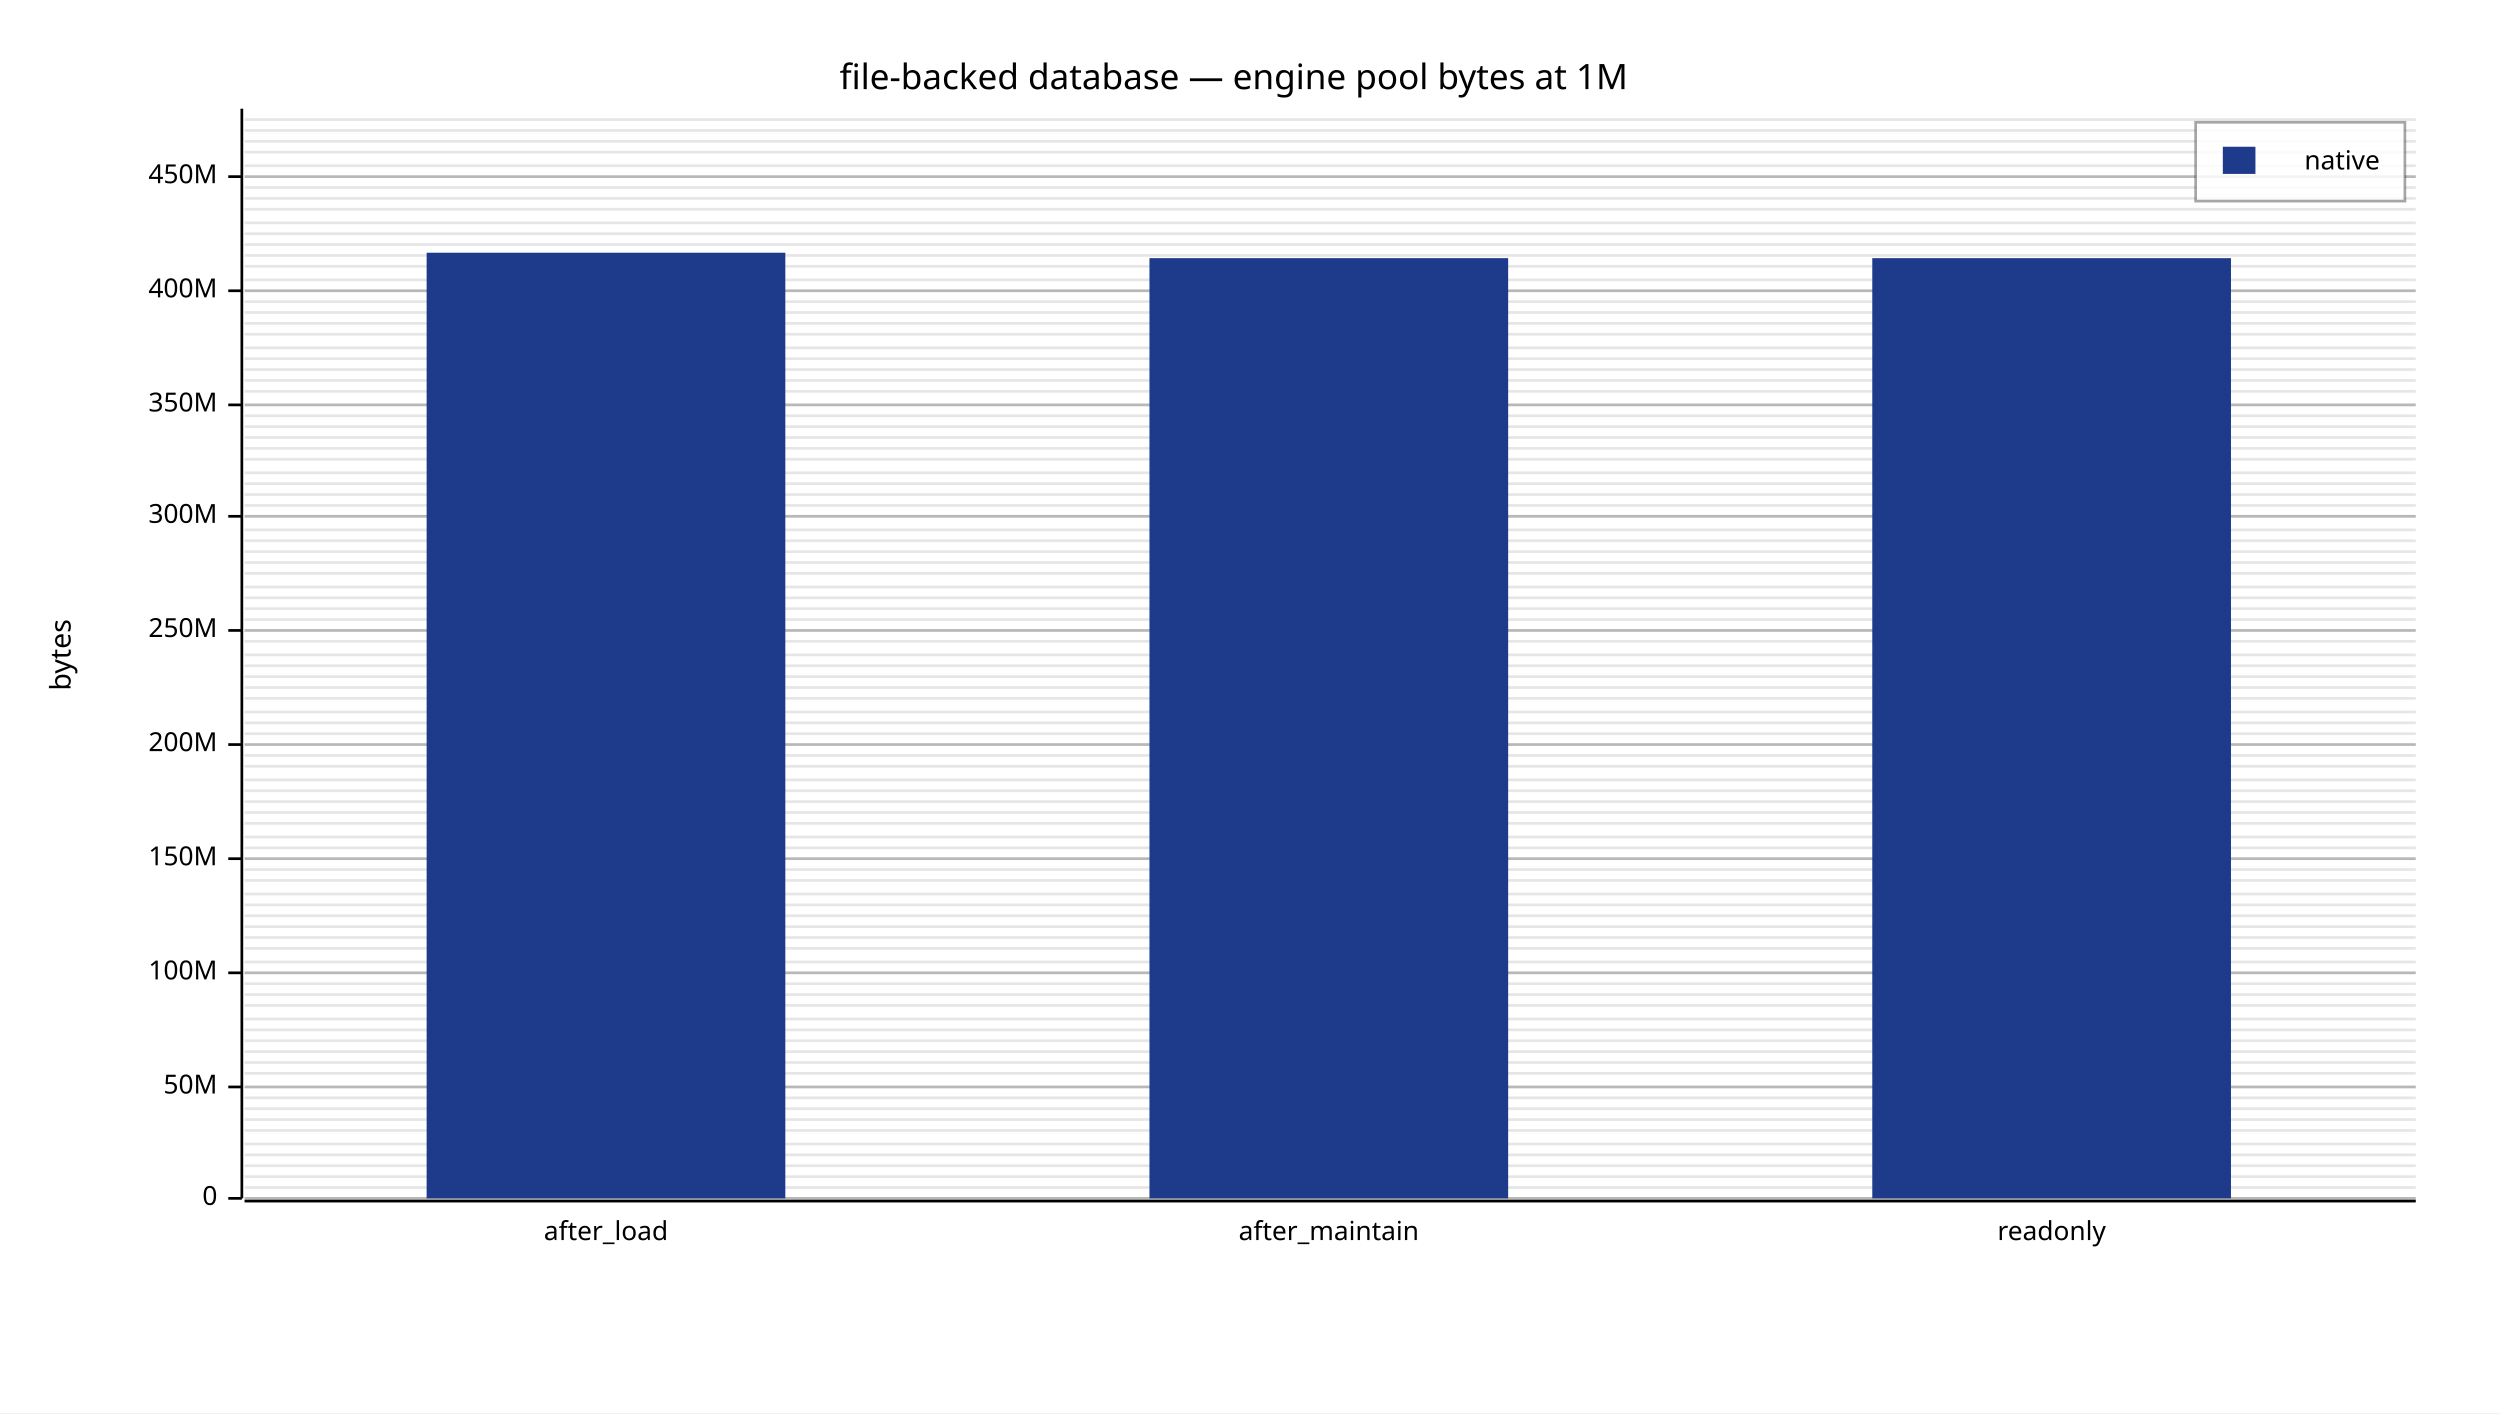
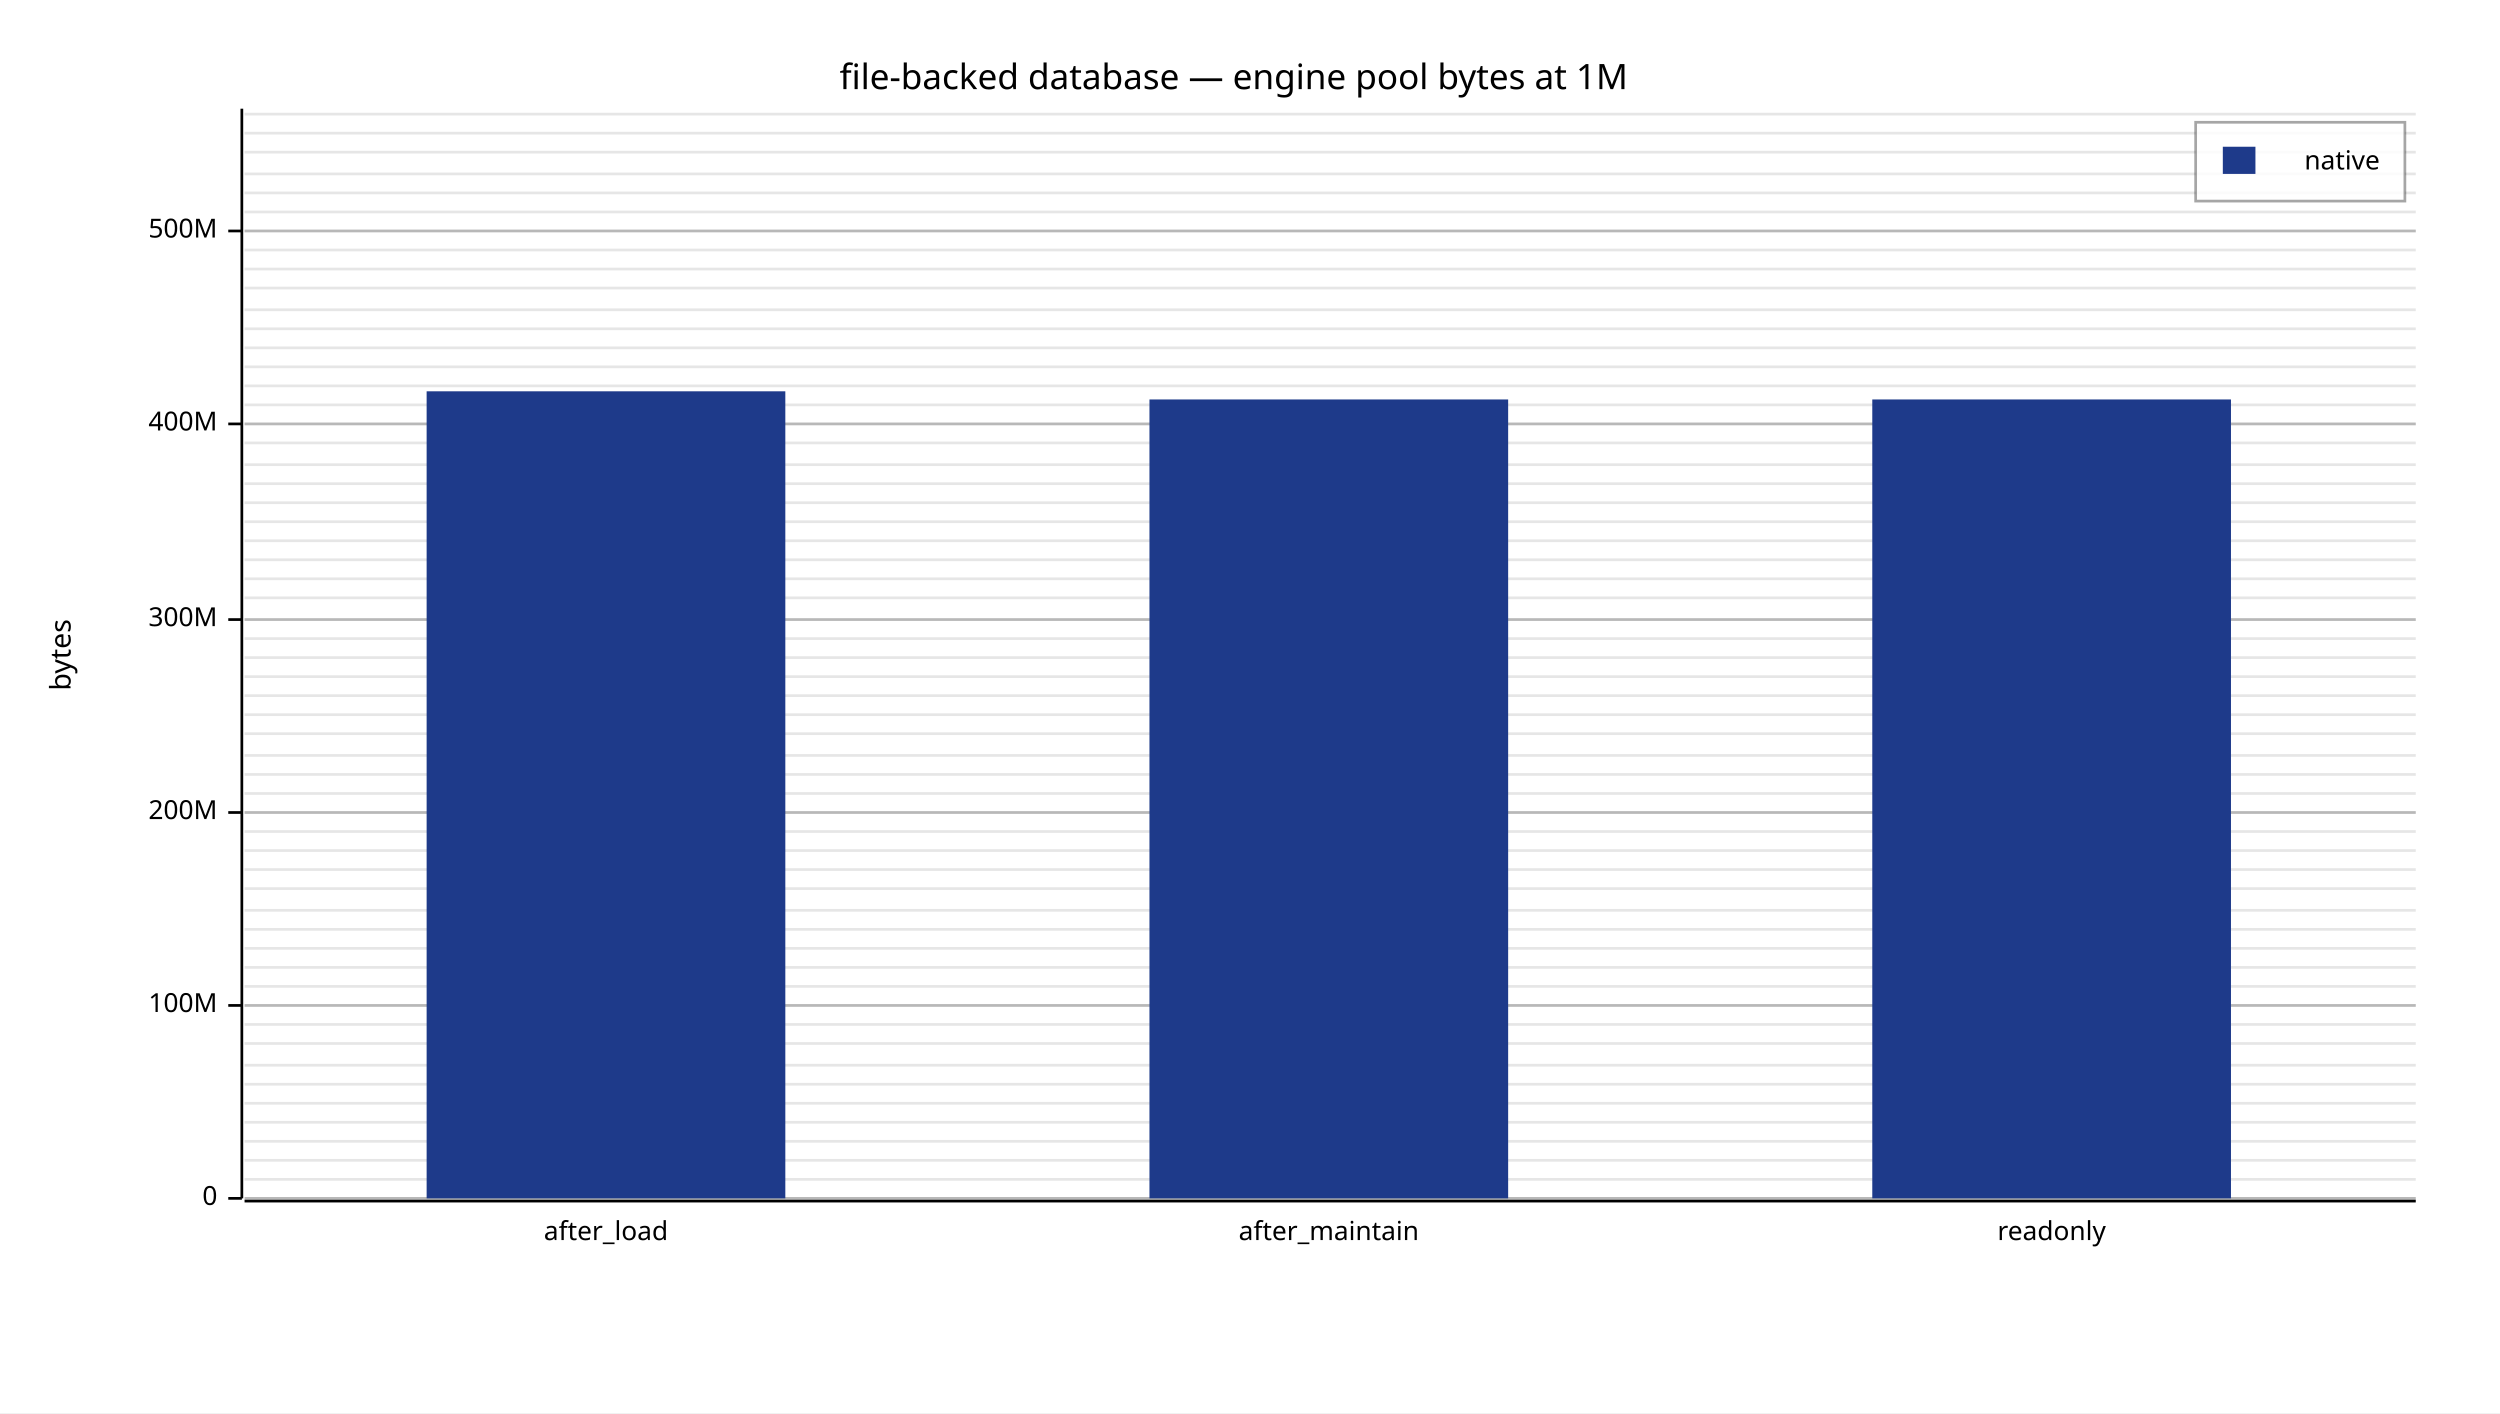
<svg xmlns="http://www.w3.org/2000/svg" width="920" height="520" viewBox="0 0 920 520">
  <rect x="0" y="0" width="920" height="520" opacity="1" fill="#FFFFFF" stroke="none" />
  <text x="454" y="23" dy="0.76em" text-anchor="middle" font-family="sans-serif" font-size="12.903" opacity="1" fill="#000000">
file-backed database — engine pool bytes at 1M
</text>
  <line opacity="0.1" stroke="#000000" stroke-width="1" x1="90" y1="441" x2="889" y2="441" />
-   <line opacity="0.1" stroke="#000000" stroke-width="1" x1="90" y1="437" x2="889" y2="437" />
-   <line opacity="0.1" stroke="#000000" stroke-width="1" x1="90" y1="433" x2="889" y2="433" />
-   <line opacity="0.1" stroke="#000000" stroke-width="1" x1="90" y1="429" x2="889" y2="429" />
-   <line opacity="0.1" stroke="#000000" stroke-width="1" x1="90" y1="425" x2="889" y2="425" />
-   <line opacity="0.1" stroke="#000000" stroke-width="1" x1="90" y1="421" x2="889" y2="421" />
-   <line opacity="0.1" stroke="#000000" stroke-width="1" x1="90" y1="416" x2="889" y2="416" />
-   <line opacity="0.1" stroke="#000000" stroke-width="1" x1="90" y1="412" x2="889" y2="412" />
-   <line opacity="0.1" stroke="#000000" stroke-width="1" x1="90" y1="408" x2="889" y2="408" />
-   <line opacity="0.1" stroke="#000000" stroke-width="1" x1="90" y1="404" x2="889" y2="404" />
-   <line opacity="0.1" stroke="#000000" stroke-width="1" x1="90" y1="400" x2="889" y2="400" />
-   <line opacity="0.1" stroke="#000000" stroke-width="1" x1="90" y1="395" x2="889" y2="395" />
-   <line opacity="0.1" stroke="#000000" stroke-width="1" x1="90" y1="391" x2="889" y2="391" />
-   <line opacity="0.1" stroke="#000000" stroke-width="1" x1="90" y1="387" x2="889" y2="387" />
-   <line opacity="0.1" stroke="#000000" stroke-width="1" x1="90" y1="383" x2="889" y2="383" />
-   <line opacity="0.1" stroke="#000000" stroke-width="1" x1="90" y1="379" x2="889" y2="379" />
-   <line opacity="0.1" stroke="#000000" stroke-width="1" x1="90" y1="375" x2="889" y2="375" />
+   <line opacity="0.1" stroke="#000000" stroke-width="1" x1="90" y1="434" x2="889" y2="434" />
+   <line opacity="0.1" stroke="#000000" stroke-width="1" x1="90" y1="427" x2="889" y2="427" />
+   <line opacity="0.1" stroke="#000000" stroke-width="1" x1="90" y1="420" x2="889" y2="420" />
+   <line opacity="0.1" stroke="#000000" stroke-width="1" x1="90" y1="413" x2="889" y2="413" />
+   <line opacity="0.1" stroke="#000000" stroke-width="1" x1="90" y1="406" x2="889" y2="406" />
+   <line opacity="0.1" stroke="#000000" stroke-width="1" x1="90" y1="399" x2="889" y2="399" />
+   <line opacity="0.1" stroke="#000000" stroke-width="1" x1="90" y1="392" x2="889" y2="392" />
+   <line opacity="0.1" stroke="#000000" stroke-width="1" x1="90" y1="384" x2="889" y2="384" />
+   <line opacity="0.1" stroke="#000000" stroke-width="1" x1="90" y1="377" x2="889" y2="377" />
  <line opacity="0.1" stroke="#000000" stroke-width="1" x1="90" y1="370" x2="889" y2="370" />
-   <line opacity="0.1" stroke="#000000" stroke-width="1" x1="90" y1="366" x2="889" y2="366" />
-   <line opacity="0.1" stroke="#000000" stroke-width="1" x1="90" y1="362" x2="889" y2="362" />
-   <line opacity="0.1" stroke="#000000" stroke-width="1" x1="90" y1="358" x2="889" y2="358" />
-   <line opacity="0.1" stroke="#000000" stroke-width="1" x1="90" y1="354" x2="889" y2="354" />
+   <line opacity="0.1" stroke="#000000" stroke-width="1" x1="90" y1="363" x2="889" y2="363" />
+   <line opacity="0.1" stroke="#000000" stroke-width="1" x1="90" y1="356" x2="889" y2="356" />
  <line opacity="0.1" stroke="#000000" stroke-width="1" x1="90" y1="349" x2="889" y2="349" />
-   <line opacity="0.1" stroke="#000000" stroke-width="1" x1="90" y1="345" x2="889" y2="345" />
-   <line opacity="0.1" stroke="#000000" stroke-width="1" x1="90" y1="341" x2="889" y2="341" />
-   <line opacity="0.1" stroke="#000000" stroke-width="1" x1="90" y1="337" x2="889" y2="337" />
-   <line opacity="0.1" stroke="#000000" stroke-width="1" x1="90" y1="333" x2="889" y2="333" />
-   <line opacity="0.1" stroke="#000000" stroke-width="1" x1="90" y1="329" x2="889" y2="329" />
-   <line opacity="0.1" stroke="#000000" stroke-width="1" x1="90" y1="324" x2="889" y2="324" />
+   <line opacity="0.1" stroke="#000000" stroke-width="1" x1="90" y1="342" x2="889" y2="342" />
+   <line opacity="0.1" stroke="#000000" stroke-width="1" x1="90" y1="335" x2="889" y2="335" />
+   <line opacity="0.1" stroke="#000000" stroke-width="1" x1="90" y1="327" x2="889" y2="327" />
  <line opacity="0.1" stroke="#000000" stroke-width="1" x1="90" y1="320" x2="889" y2="320" />
-   <line opacity="0.1" stroke="#000000" stroke-width="1" x1="90" y1="316" x2="889" y2="316" />
-   <line opacity="0.1" stroke="#000000" stroke-width="1" x1="90" y1="312" x2="889" y2="312" />
-   <line opacity="0.1" stroke="#000000" stroke-width="1" x1="90" y1="308" x2="889" y2="308" />
-   <line opacity="0.1" stroke="#000000" stroke-width="1" x1="90" y1="303" x2="889" y2="303" />
+   <line opacity="0.1" stroke="#000000" stroke-width="1" x1="90" y1="313" x2="889" y2="313" />
+   <line opacity="0.1" stroke="#000000" stroke-width="1" x1="90" y1="306" x2="889" y2="306" />
  <line opacity="0.1" stroke="#000000" stroke-width="1" x1="90" y1="299" x2="889" y2="299" />
-   <line opacity="0.1" stroke="#000000" stroke-width="1" x1="90" y1="295" x2="889" y2="295" />
-   <line opacity="0.1" stroke="#000000" stroke-width="1" x1="90" y1="291" x2="889" y2="291" />
-   <line opacity="0.1" stroke="#000000" stroke-width="1" x1="90" y1="287" x2="889" y2="287" />
-   <line opacity="0.1" stroke="#000000" stroke-width="1" x1="90" y1="282" x2="889" y2="282" />
+   <line opacity="0.1" stroke="#000000" stroke-width="1" x1="90" y1="292" x2="889" y2="292" />
+   <line opacity="0.1" stroke="#000000" stroke-width="1" x1="90" y1="285" x2="889" y2="285" />
  <line opacity="0.1" stroke="#000000" stroke-width="1" x1="90" y1="278" x2="889" y2="278" />
-   <line opacity="0.1" stroke="#000000" stroke-width="1" x1="90" y1="274" x2="889" y2="274" />
  <line opacity="0.1" stroke="#000000" stroke-width="1" x1="90" y1="270" x2="889" y2="270" />
-   <line opacity="0.1" stroke="#000000" stroke-width="1" x1="90" y1="266" x2="889" y2="266" />
-   <line opacity="0.1" stroke="#000000" stroke-width="1" x1="90" y1="262" x2="889" y2="262" />
-   <line opacity="0.1" stroke="#000000" stroke-width="1" x1="90" y1="257" x2="889" y2="257" />
-   <line opacity="0.1" stroke="#000000" stroke-width="1" x1="90" y1="253" x2="889" y2="253" />
+   <line opacity="0.1" stroke="#000000" stroke-width="1" x1="90" y1="263" x2="889" y2="263" />
+   <line opacity="0.1" stroke="#000000" stroke-width="1" x1="90" y1="256" x2="889" y2="256" />
  <line opacity="0.1" stroke="#000000" stroke-width="1" x1="90" y1="249" x2="889" y2="249" />
-   <line opacity="0.1" stroke="#000000" stroke-width="1" x1="90" y1="245" x2="889" y2="245" />
-   <line opacity="0.1" stroke="#000000" stroke-width="1" x1="90" y1="241" x2="889" y2="241" />
-   <line opacity="0.1" stroke="#000000" stroke-width="1" x1="90" y1="236" x2="889" y2="236" />
-   <line opacity="0.1" stroke="#000000" stroke-width="1" x1="90" y1="232" x2="889" y2="232" />
+   <line opacity="0.1" stroke="#000000" stroke-width="1" x1="90" y1="242" x2="889" y2="242" />
+   <line opacity="0.1" stroke="#000000" stroke-width="1" x1="90" y1="235" x2="889" y2="235" />
  <line opacity="0.1" stroke="#000000" stroke-width="1" x1="90" y1="228" x2="889" y2="228" />
-   <line opacity="0.1" stroke="#000000" stroke-width="1" x1="90" y1="224" x2="889" y2="224" />
  <line opacity="0.1" stroke="#000000" stroke-width="1" x1="90" y1="220" x2="889" y2="220" />
-   <line opacity="0.1" stroke="#000000" stroke-width="1" x1="90" y1="216" x2="889" y2="216" />
-   <line opacity="0.1" stroke="#000000" stroke-width="1" x1="90" y1="211" x2="889" y2="211" />
-   <line opacity="0.1" stroke="#000000" stroke-width="1" x1="90" y1="207" x2="889" y2="207" />
-   <line opacity="0.1" stroke="#000000" stroke-width="1" x1="90" y1="203" x2="889" y2="203" />
+   <line opacity="0.1" stroke="#000000" stroke-width="1" x1="90" y1="213" x2="889" y2="213" />
+   <line opacity="0.1" stroke="#000000" stroke-width="1" x1="90" y1="206" x2="889" y2="206" />
  <line opacity="0.1" stroke="#000000" stroke-width="1" x1="90" y1="199" x2="889" y2="199" />
-   <line opacity="0.1" stroke="#000000" stroke-width="1" x1="90" y1="195" x2="889" y2="195" />
-   <line opacity="0.1" stroke="#000000" stroke-width="1" x1="90" y1="190" x2="889" y2="190" />
-   <line opacity="0.1" stroke="#000000" stroke-width="1" x1="90" y1="186" x2="889" y2="186" />
-   <line opacity="0.1" stroke="#000000" stroke-width="1" x1="90" y1="182" x2="889" y2="182" />
+   <line opacity="0.1" stroke="#000000" stroke-width="1" x1="90" y1="192" x2="889" y2="192" />
+   <line opacity="0.1" stroke="#000000" stroke-width="1" x1="90" y1="185" x2="889" y2="185" />
  <line opacity="0.1" stroke="#000000" stroke-width="1" x1="90" y1="178" x2="889" y2="178" />
-   <line opacity="0.1" stroke="#000000" stroke-width="1" x1="90" y1="174" x2="889" y2="174" />
-   <line opacity="0.1" stroke="#000000" stroke-width="1" x1="90" y1="169" x2="889" y2="169" />
-   <line opacity="0.1" stroke="#000000" stroke-width="1" x1="90" y1="165" x2="889" y2="165" />
-   <line opacity="0.1" stroke="#000000" stroke-width="1" x1="90" y1="161" x2="889" y2="161" />
-   <line opacity="0.1" stroke="#000000" stroke-width="1" x1="90" y1="157" x2="889" y2="157" />
-   <line opacity="0.1" stroke="#000000" stroke-width="1" x1="90" y1="153" x2="889" y2="153" />
+   <line opacity="0.1" stroke="#000000" stroke-width="1" x1="90" y1="171" x2="889" y2="171" />
+   <line opacity="0.1" stroke="#000000" stroke-width="1" x1="90" y1="163" x2="889" y2="163" />
+   <line opacity="0.1" stroke="#000000" stroke-width="1" x1="90" y1="156" x2="889" y2="156" />
  <line opacity="0.1" stroke="#000000" stroke-width="1" x1="90" y1="149" x2="889" y2="149" />
-   <line opacity="0.1" stroke="#000000" stroke-width="1" x1="90" y1="144" x2="889" y2="144" />
-   <line opacity="0.1" stroke="#000000" stroke-width="1" x1="90" y1="140" x2="889" y2="140" />
-   <line opacity="0.1" stroke="#000000" stroke-width="1" x1="90" y1="136" x2="889" y2="136" />
-   <line opacity="0.1" stroke="#000000" stroke-width="1" x1="90" y1="132" x2="889" y2="132" />
+   <line opacity="0.1" stroke="#000000" stroke-width="1" x1="90" y1="142" x2="889" y2="142" />
+   <line opacity="0.1" stroke="#000000" stroke-width="1" x1="90" y1="135" x2="889" y2="135" />
  <line opacity="0.1" stroke="#000000" stroke-width="1" x1="90" y1="128" x2="889" y2="128" />
-   <line opacity="0.1" stroke="#000000" stroke-width="1" x1="90" y1="123" x2="889" y2="123" />
-   <line opacity="0.1" stroke="#000000" stroke-width="1" x1="90" y1="119" x2="889" y2="119" />
-   <line opacity="0.1" stroke="#000000" stroke-width="1" x1="90" y1="115" x2="889" y2="115" />
-   <line opacity="0.1" stroke="#000000" stroke-width="1" x1="90" y1="111" x2="889" y2="111" />
-   <line opacity="0.1" stroke="#000000" stroke-width="1" x1="90" y1="107" x2="889" y2="107" />
-   <line opacity="0.1" stroke="#000000" stroke-width="1" x1="90" y1="103" x2="889" y2="103" />
-   <line opacity="0.1" stroke="#000000" stroke-width="1" x1="90" y1="98" x2="889" y2="98" />
-   <line opacity="0.1" stroke="#000000" stroke-width="1" x1="90" y1="94" x2="889" y2="94" />
-   <line opacity="0.1" stroke="#000000" stroke-width="1" x1="90" y1="90" x2="889" y2="90" />
-   <line opacity="0.1" stroke="#000000" stroke-width="1" x1="90" y1="86" x2="889" y2="86" />
-   <line opacity="0.1" stroke="#000000" stroke-width="1" x1="90" y1="82" x2="889" y2="82" />
-   <line opacity="0.1" stroke="#000000" stroke-width="1" x1="90" y1="77" x2="889" y2="77" />
-   <line opacity="0.1" stroke="#000000" stroke-width="1" x1="90" y1="73" x2="889" y2="73" />
-   <line opacity="0.1" stroke="#000000" stroke-width="1" x1="90" y1="69" x2="889" y2="69" />
-   <line opacity="0.1" stroke="#000000" stroke-width="1" x1="90" y1="65" x2="889" y2="65" />
-   <line opacity="0.1" stroke="#000000" stroke-width="1" x1="90" y1="61" x2="889" y2="61" />
+   <line opacity="0.1" stroke="#000000" stroke-width="1" x1="90" y1="121" x2="889" y2="121" />
+   <line opacity="0.1" stroke="#000000" stroke-width="1" x1="90" y1="114" x2="889" y2="114" />
+   <line opacity="0.1" stroke="#000000" stroke-width="1" x1="90" y1="106" x2="889" y2="106" />
+   <line opacity="0.1" stroke="#000000" stroke-width="1" x1="90" y1="99" x2="889" y2="99" />
+   <line opacity="0.1" stroke="#000000" stroke-width="1" x1="90" y1="92" x2="889" y2="92" />
+   <line opacity="0.1" stroke="#000000" stroke-width="1" x1="90" y1="85" x2="889" y2="85" />
+   <line opacity="0.1" stroke="#000000" stroke-width="1" x1="90" y1="78" x2="889" y2="78" />
+   <line opacity="0.1" stroke="#000000" stroke-width="1" x1="90" y1="71" x2="889" y2="71" />
+   <line opacity="0.1" stroke="#000000" stroke-width="1" x1="90" y1="64" x2="889" y2="64" />
  <line opacity="0.1" stroke="#000000" stroke-width="1" x1="90" y1="56" x2="889" y2="56" />
-   <line opacity="0.1" stroke="#000000" stroke-width="1" x1="90" y1="52" x2="889" y2="52" />
-   <line opacity="0.1" stroke="#000000" stroke-width="1" x1="90" y1="48" x2="889" y2="48" />
-   <line opacity="0.1" stroke="#000000" stroke-width="1" x1="90" y1="44" x2="889" y2="44" />
+   <line opacity="0.1" stroke="#000000" stroke-width="1" x1="90" y1="49" x2="889" y2="49" />
+   <line opacity="0.1" stroke="#000000" stroke-width="1" x1="90" y1="42" x2="889" y2="42" />
  <text x="18" y="241" dy="0.76em" text-anchor="middle" font-family="sans-serif" font-size="10.484" opacity="1" fill="#000000" transform="rotate(270, 18, 241)">
bytes
</text>
  <line opacity="0.2" stroke="#000000" stroke-width="1" x1="90" y1="441" x2="889" y2="441" />
-   <line opacity="0.2" stroke="#000000" stroke-width="1" x1="90" y1="400" x2="889" y2="400" />
-   <line opacity="0.2" stroke="#000000" stroke-width="1" x1="90" y1="358" x2="889" y2="358" />
-   <line opacity="0.2" stroke="#000000" stroke-width="1" x1="90" y1="316" x2="889" y2="316" />
-   <line opacity="0.2" stroke="#000000" stroke-width="1" x1="90" y1="274" x2="889" y2="274" />
-   <line opacity="0.2" stroke="#000000" stroke-width="1" x1="90" y1="232" x2="889" y2="232" />
-   <line opacity="0.2" stroke="#000000" stroke-width="1" x1="90" y1="190" x2="889" y2="190" />
-   <line opacity="0.2" stroke="#000000" stroke-width="1" x1="90" y1="149" x2="889" y2="149" />
-   <line opacity="0.2" stroke="#000000" stroke-width="1" x1="90" y1="107" x2="889" y2="107" />
-   <line opacity="0.2" stroke="#000000" stroke-width="1" x1="90" y1="65" x2="889" y2="65" />
+   <line opacity="0.2" stroke="#000000" stroke-width="1" x1="90" y1="370" x2="889" y2="370" />
+   <line opacity="0.2" stroke="#000000" stroke-width="1" x1="90" y1="299" x2="889" y2="299" />
+   <line opacity="0.2" stroke="#000000" stroke-width="1" x1="90" y1="228" x2="889" y2="228" />
+   <line opacity="0.2" stroke="#000000" stroke-width="1" x1="90" y1="156" x2="889" y2="156" />
+   <line opacity="0.2" stroke="#000000" stroke-width="1" x1="90" y1="85" x2="889" y2="85" />
  <polyline fill="none" opacity="1" stroke="#000000" stroke-width="1" points="89,40 89,441 " />
  <text x="80" y="441" dy="0.5ex" text-anchor="end" font-family="sans-serif" font-size="9.677" opacity="1" fill="#000000">
0
</text>
  <polyline fill="none" opacity="1" stroke="#000000" stroke-width="1" points="84,441 89,441 " />
-   <text x="80" y="400" dy="0.5ex" text-anchor="end" font-family="sans-serif" font-size="9.677" opacity="1" fill="#000000">
- 50M
- </text>
-   <polyline fill="none" opacity="1" stroke="#000000" stroke-width="1" points="84,400 89,400 " />
-   <text x="80" y="358" dy="0.5ex" text-anchor="end" font-family="sans-serif" font-size="9.677" opacity="1" fill="#000000">
+   <text x="80" y="370" dy="0.5ex" text-anchor="end" font-family="sans-serif" font-size="9.677" opacity="1" fill="#000000">
100M
</text>
-   <polyline fill="none" opacity="1" stroke="#000000" stroke-width="1" points="84,358 89,358 " />
-   <text x="80" y="316" dy="0.5ex" text-anchor="end" font-family="sans-serif" font-size="9.677" opacity="1" fill="#000000">
- 150M
- </text>
-   <polyline fill="none" opacity="1" stroke="#000000" stroke-width="1" points="84,316 89,316 " />
-   <text x="80" y="274" dy="0.5ex" text-anchor="end" font-family="sans-serif" font-size="9.677" opacity="1" fill="#000000">
+   <polyline fill="none" opacity="1" stroke="#000000" stroke-width="1" points="84,370 89,370 " />
+   <text x="80" y="299" dy="0.5ex" text-anchor="end" font-family="sans-serif" font-size="9.677" opacity="1" fill="#000000">
200M
</text>
-   <polyline fill="none" opacity="1" stroke="#000000" stroke-width="1" points="84,274 89,274 " />
-   <text x="80" y="232" dy="0.5ex" text-anchor="end" font-family="sans-serif" font-size="9.677" opacity="1" fill="#000000">
- 250M
- </text>
-   <polyline fill="none" opacity="1" stroke="#000000" stroke-width="1" points="84,232 89,232 " />
-   <text x="80" y="190" dy="0.5ex" text-anchor="end" font-family="sans-serif" font-size="9.677" opacity="1" fill="#000000">
+   <polyline fill="none" opacity="1" stroke="#000000" stroke-width="1" points="84,299 89,299 " />
+   <text x="80" y="228" dy="0.5ex" text-anchor="end" font-family="sans-serif" font-size="9.677" opacity="1" fill="#000000">
300M
</text>
-   <polyline fill="none" opacity="1" stroke="#000000" stroke-width="1" points="84,190 89,190 " />
-   <text x="80" y="149" dy="0.5ex" text-anchor="end" font-family="sans-serif" font-size="9.677" opacity="1" fill="#000000">
- 350M
- </text>
-   <polyline fill="none" opacity="1" stroke="#000000" stroke-width="1" points="84,149 89,149 " />
-   <text x="80" y="107" dy="0.5ex" text-anchor="end" font-family="sans-serif" font-size="9.677" opacity="1" fill="#000000">
+   <polyline fill="none" opacity="1" stroke="#000000" stroke-width="1" points="84,228 89,228 " />
+   <text x="80" y="156" dy="0.5ex" text-anchor="end" font-family="sans-serif" font-size="9.677" opacity="1" fill="#000000">
400M
</text>
-   <polyline fill="none" opacity="1" stroke="#000000" stroke-width="1" points="84,107 89,107 " />
-   <text x="80" y="65" dy="0.5ex" text-anchor="end" font-family="sans-serif" font-size="9.677" opacity="1" fill="#000000">
- 450M
+   <polyline fill="none" opacity="1" stroke="#000000" stroke-width="1" points="84,156 89,156 " />
+   <text x="80" y="85" dy="0.5ex" text-anchor="end" font-family="sans-serif" font-size="9.677" opacity="1" fill="#000000">
+ 500M
</text>
-   <polyline fill="none" opacity="1" stroke="#000000" stroke-width="1" points="84,65 89,65 " />
+   <polyline fill="none" opacity="1" stroke="#000000" stroke-width="1" points="84,85 89,85 " />
  <polyline fill="none" opacity="1" stroke="#000000" stroke-width="1" points="90,442 889,442 " />
-   <rect x="157" y="93" width="132" height="348" opacity="1" fill="#1E3A8A" stroke="none" />
-   <rect x="423" y="95" width="132" height="346" opacity="1" fill="#1E3A8A" stroke="none" />
-   <rect x="689" y="95" width="132" height="346" opacity="1" fill="#1E3A8A" stroke="none" />
+   <rect x="157" y="144" width="132" height="297" opacity="1" fill="#1E3A8A" stroke="none" />
+   <rect x="423" y="147" width="132" height="294" opacity="1" fill="#1E3A8A" stroke="none" />
+   <rect x="689" y="147" width="132" height="294" opacity="1" fill="#1E3A8A" stroke="none" />
  <rect x="808" y="45" width="77" height="29" opacity="0.85" fill="#FFFFFF" stroke="none" />
  <rect x="808" y="45" width="77" height="29" opacity="0.35" fill="none" stroke="#000000" />
  <text x="848" y="55" dy="0.76em" text-anchor="start" font-family="sans-serif" font-size="9.677" opacity="1" fill="#000000">
native
</text>
  <rect x="818" y="54" width="12" height="10" opacity="1" fill="#1E3A8A" stroke="none" />
  <text x="223" y="449" dy="0.76em" text-anchor="middle" font-family="sans-serif" font-size="9.677" opacity="1" fill="#000000">
after_load
</text>
  <text x="489" y="449" dy="0.76em" text-anchor="middle" font-family="sans-serif" font-size="9.677" opacity="1" fill="#000000">
after_maintain
</text>
  <text x="755" y="449" dy="0.76em" text-anchor="middle" font-family="sans-serif" font-size="9.677" opacity="1" fill="#000000">
readonly
</text>
</svg>
